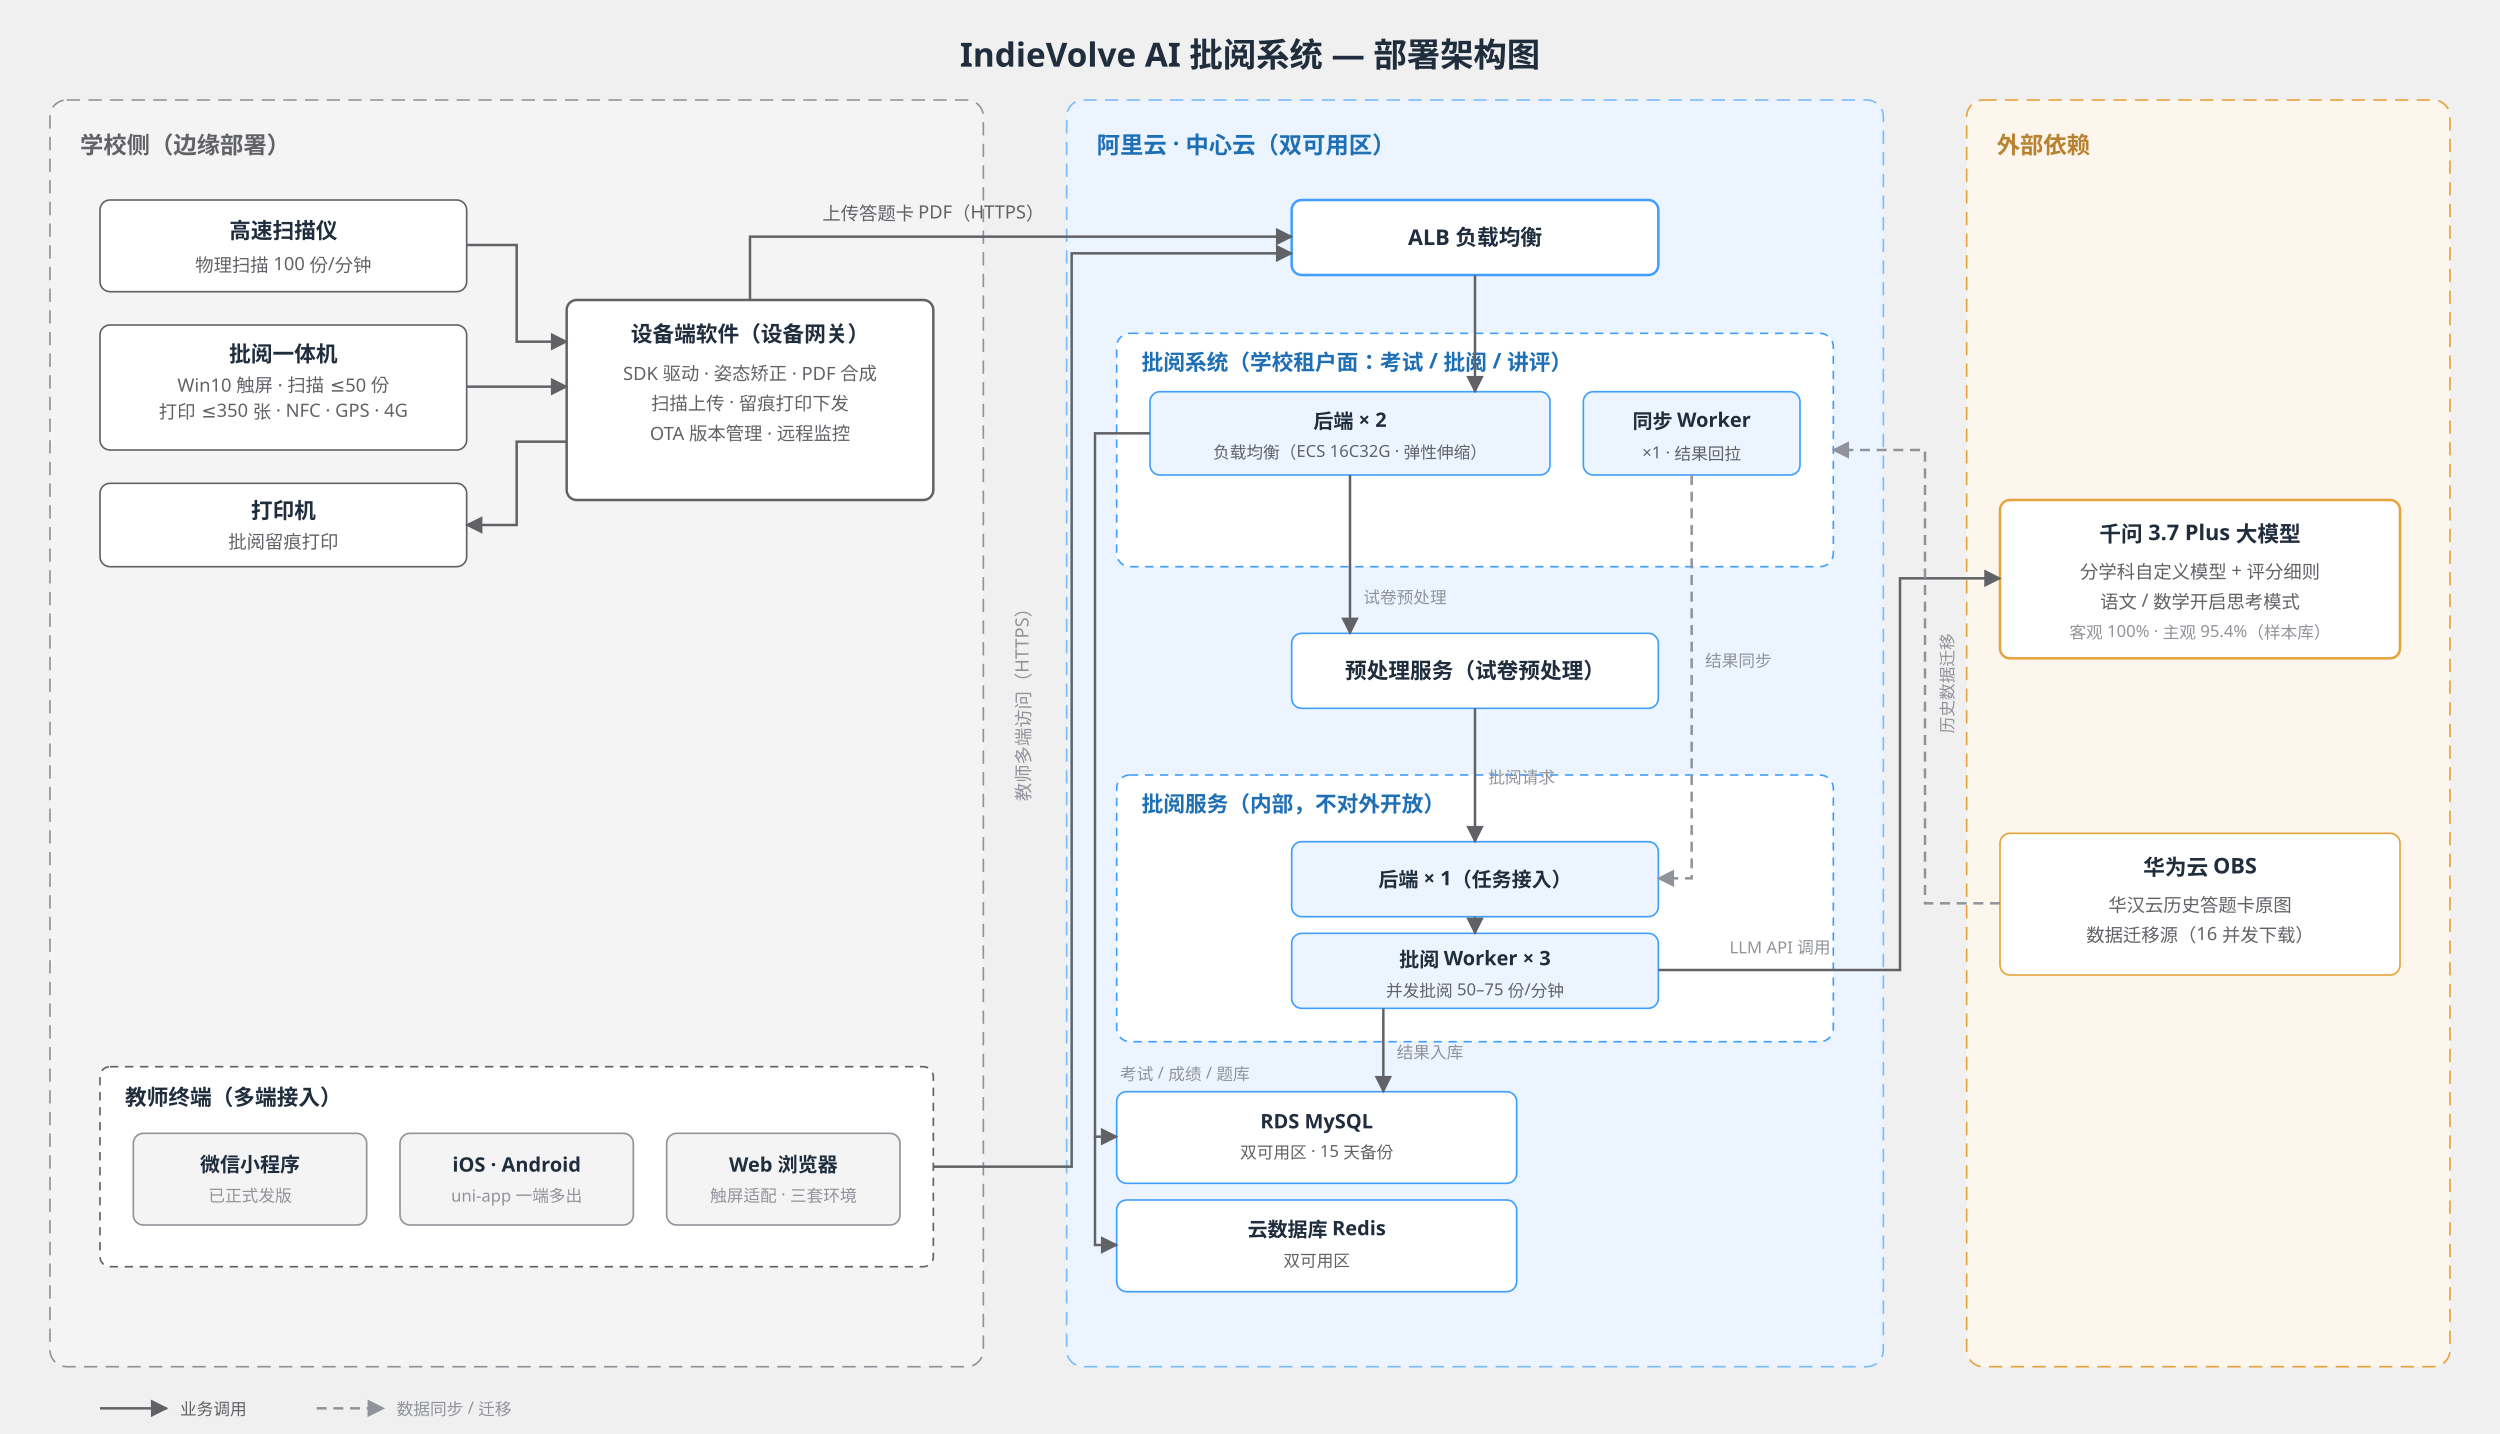
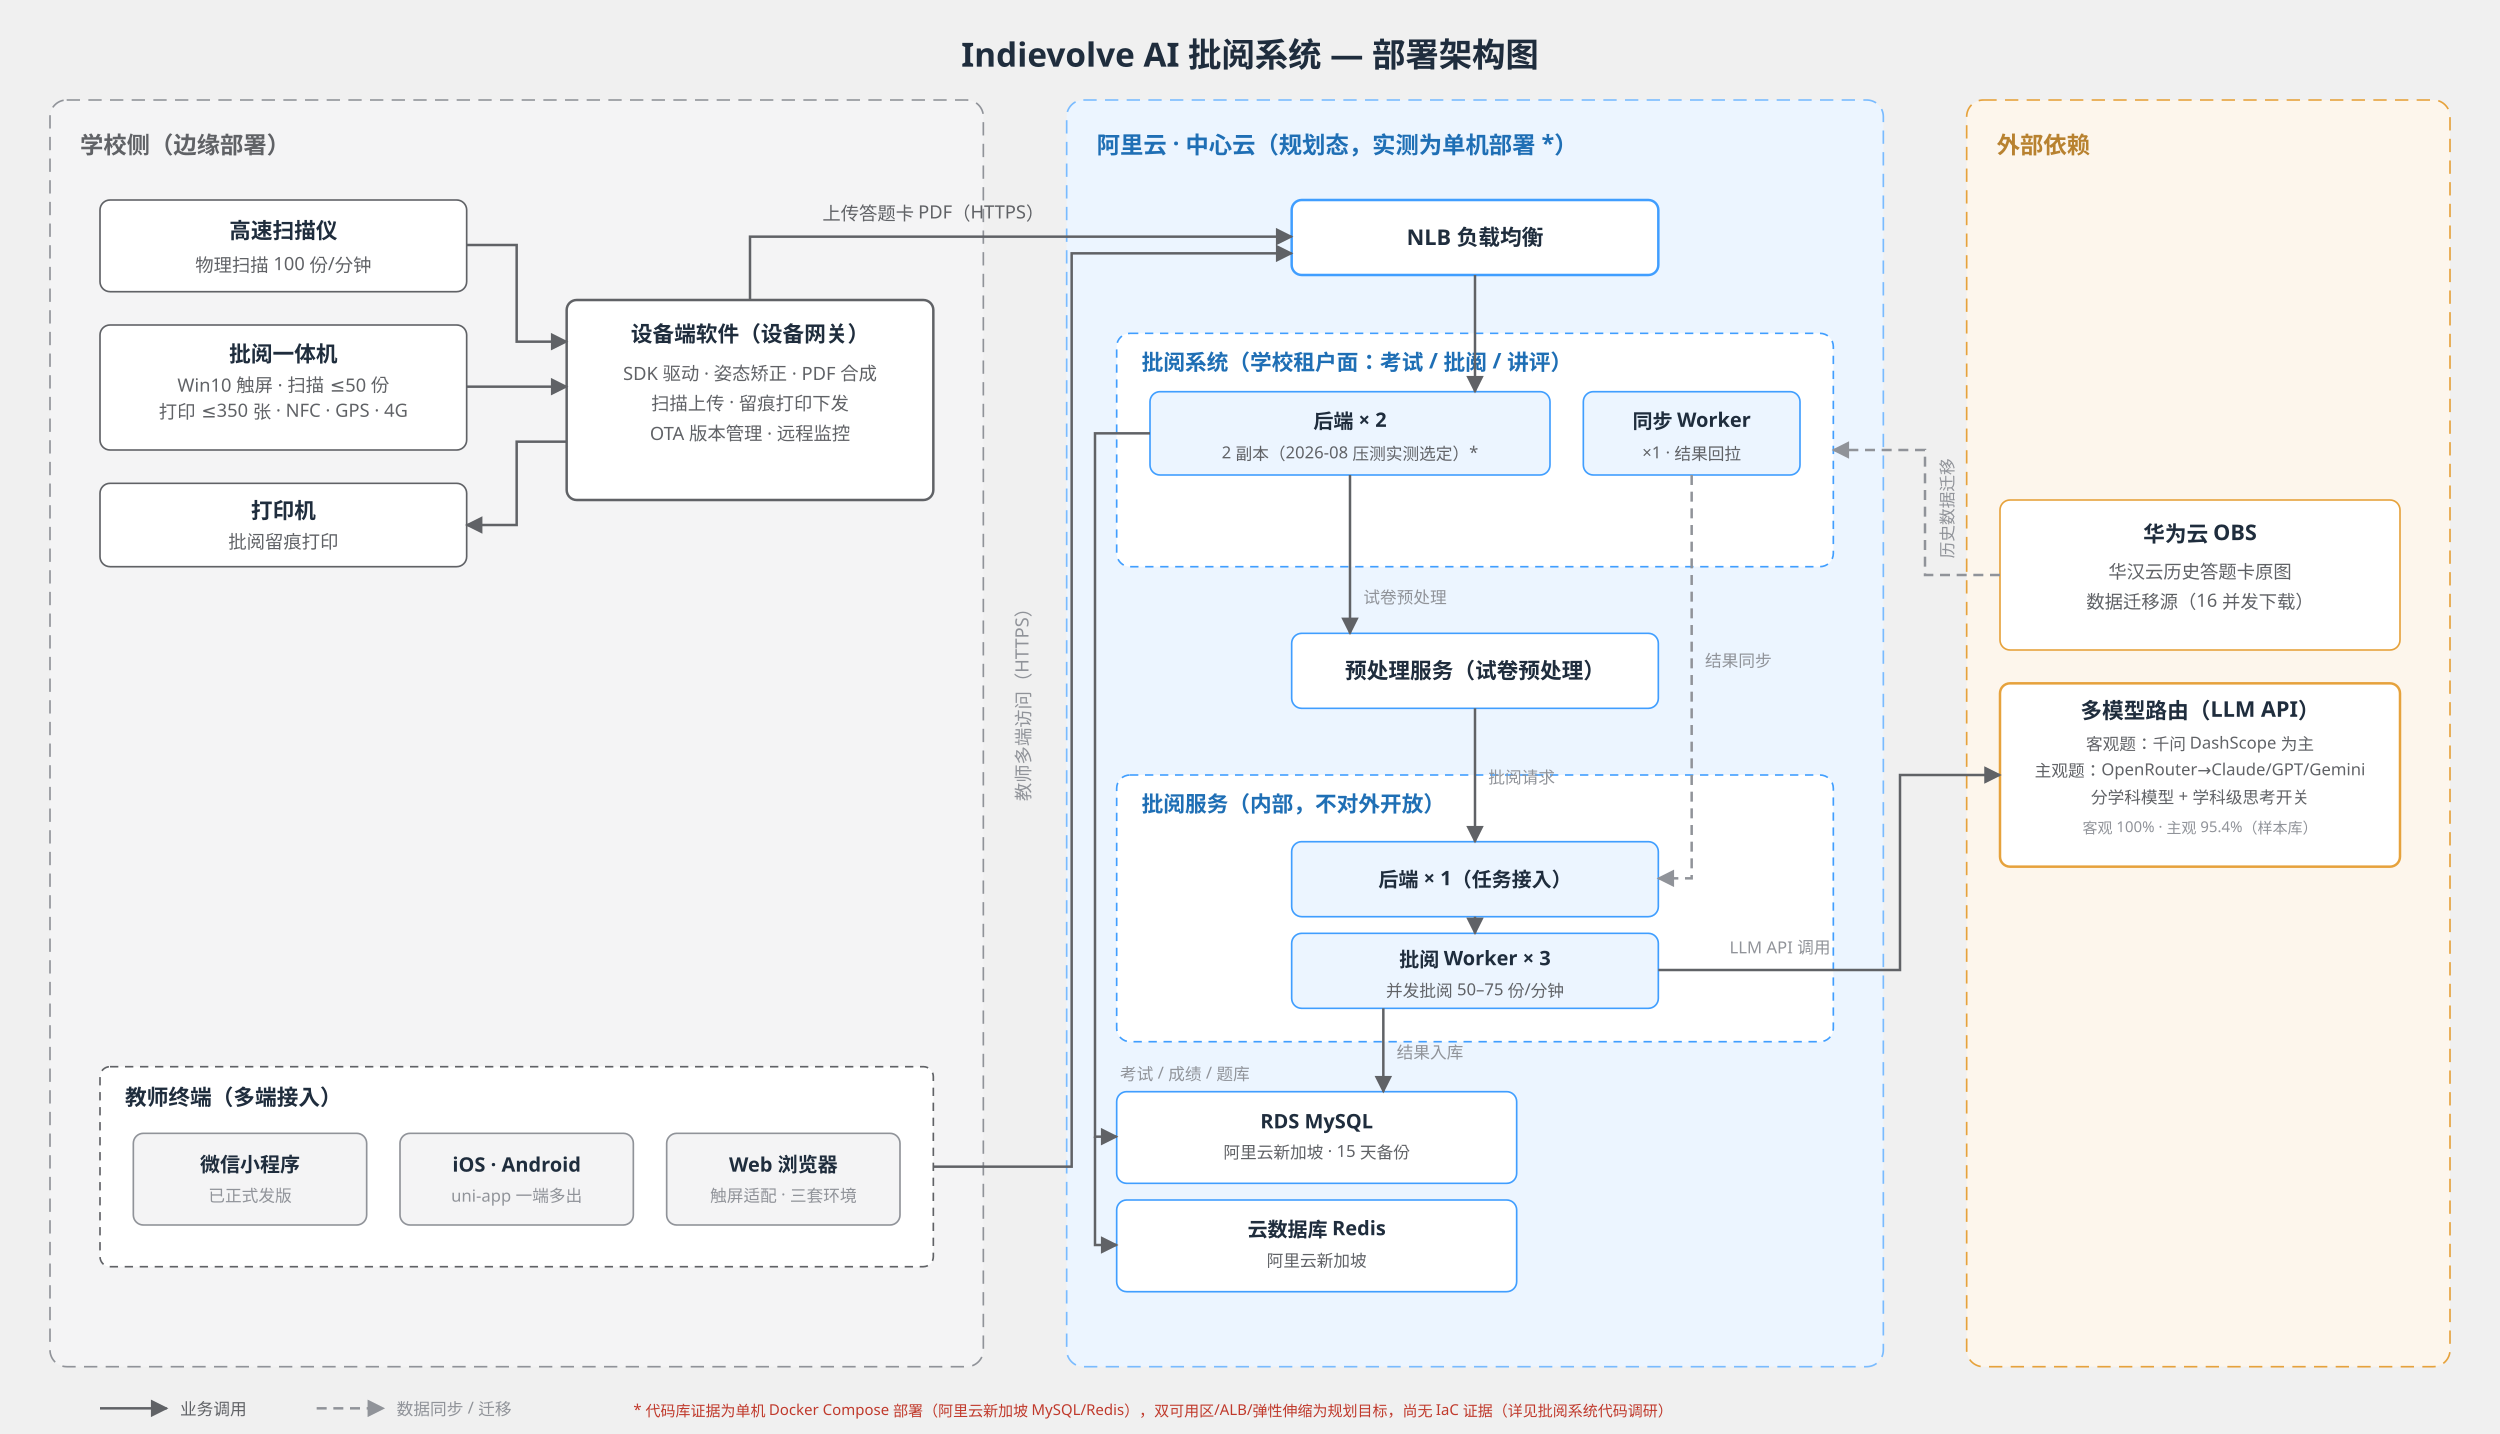
<svg xmlns="http://www.w3.org/2000/svg" width="1500" height="860" viewBox="0 0 1500 860" font-family="PingFang SC, Hiragino Sans GB, Microsoft YaHei, sans-serif">
  <defs>
    <marker id="arr" viewBox="0 0 10 10" refX="9" refY="5" markerWidth="7" markerHeight="7" orient="auto-start-reverse">
      <path d="M0,0 L10,5 L0,10 z" fill="#606266" />
    </marker>
    <marker id="arrGray" viewBox="0 0 10 10" refX="9" refY="5" markerWidth="7" markerHeight="7" orient="auto-start-reverse">
      <path d="M0,0 L10,5 L0,10 z" fill="#909399" />
    </marker>
  </defs>
-   <text x="750" y="40" text-anchor="middle" font-size="20" font-weight="bold" fill="#1f2d3d">IndieVolve AI 批阅系统 — 部署架构图</text>
+   <text x="750" y="40" text-anchor="middle" font-size="20" font-weight="bold" fill="#1f2d3d">Indievolve AI 批阅系统 — 部署架构图</text>
  <rect x="30" y="60" width="560" height="760" rx="10" fill="#f4f4f5" stroke="#909399" stroke-dasharray="8 5" />
  <rect x="640" y="60" width="490" height="760" rx="10" fill="#ecf5ff" stroke="#79bbff" stroke-dasharray="8 5" />
  <rect x="1180" y="60" width="290" height="760" rx="10" fill="#fdf6ec" stroke="#e6a23c" stroke-dasharray="8 5" />
  <text x="48" y="92" font-size="14" font-weight="bold" fill="#606266">学校侧（边缘部署）</text>
-   <text x="658" y="92" font-size="14" font-weight="bold" fill="#1f6fb5">阿里云 · 中心云（双可用区）</text>
+   <text x="658" y="92" font-size="14" font-weight="bold" fill="#1f6fb5">阿里云 · 中心云（规划态，实测为单机部署 *）</text>
  <text x="1198" y="92" font-size="14" font-weight="bold" fill="#b88230">外部依赖</text>
  <rect x="60" y="120" width="220" height="55" rx="6" fill="#ffffff" stroke="#606266" />
  <text x="170" y="143" text-anchor="middle" font-size="13" font-weight="bold" fill="#1f2d3d">高速扫描仪</text>
  <text x="170" y="163" text-anchor="middle" font-size="11" fill="#606266">物理扫描 100 份/分钟</text>
  <rect x="60" y="195" width="220" height="75" rx="6" fill="#ffffff" stroke="#606266" />
  <text x="170" y="217" text-anchor="middle" font-size="13" font-weight="bold" fill="#1f2d3d">批阅一体机</text>
  <text x="170" y="235" text-anchor="middle" font-size="11" fill="#606266">Win10 触屏 · 扫描 ≤50 份</text>
  <text x="170" y="251" text-anchor="middle" font-size="11" fill="#606266">打印 ≤350 张 · NFC · GPS · 4G</text>
  <rect x="60" y="290" width="220" height="50" rx="6" fill="#ffffff" stroke="#606266" />
  <text x="170" y="311" text-anchor="middle" font-size="13" font-weight="bold" fill="#1f2d3d">打印机</text>
  <text x="170" y="329" text-anchor="middle" font-size="11" fill="#606266">批阅留痕打印</text>
  <rect x="340" y="180" width="220" height="120" rx="6" fill="#ffffff" stroke="#606266" stroke-width="1.5" />
  <text x="450" y="205" text-anchor="middle" font-size="13" font-weight="bold" fill="#1f2d3d">设备端软件（设备网关）</text>
  <text x="450" y="228" text-anchor="middle" font-size="11" fill="#606266">SDK 驱动 · 姿态矫正 · PDF 合成</text>
  <text x="450" y="246" text-anchor="middle" font-size="11" fill="#606266">扫描上传 · 留痕打印下发</text>
  <text x="450" y="264" text-anchor="middle" font-size="11" fill="#606266">OTA 版本管理 · 远程监控</text>
  <rect x="60" y="640" width="500" height="120" rx="6" fill="#ffffff" stroke="#606266" stroke-dasharray="5 4" />
  <text x="75" y="663" font-size="13" font-weight="bold" fill="#1f2d3d">教师终端（多端接入）</text>
  <rect x="80" y="680" width="140" height="55" rx="6" fill="#f4f4f5" stroke="#909399" />
  <text x="150" y="703" text-anchor="middle" font-size="12" font-weight="bold" fill="#1f2d3d">微信小程序</text>
  <text x="150" y="721" text-anchor="middle" font-size="10" fill="#909399">已正式发版</text>
  <rect x="240" y="680" width="140" height="55" rx="6" fill="#f4f4f5" stroke="#909399" />
  <text x="310" y="703" text-anchor="middle" font-size="12" font-weight="bold" fill="#1f2d3d">iOS · Android</text>
  <text x="310" y="721" text-anchor="middle" font-size="10" fill="#909399">uni-app 一端多出</text>
  <rect x="400" y="680" width="140" height="55" rx="6" fill="#f4f4f5" stroke="#909399" />
  <text x="470" y="703" text-anchor="middle" font-size="12" font-weight="bold" fill="#1f2d3d">Web 浏览器</text>
  <text x="470" y="721" text-anchor="middle" font-size="10" fill="#909399">触屏适配 · 三套环境</text>
  <rect x="775" y="120" width="220" height="45" rx="6" fill="#ffffff" stroke="#409eff" stroke-width="1.5" />
-   <text x="885" y="147" text-anchor="middle" font-size="13" font-weight="bold" fill="#1f2d3d">ALB 负载均衡</text>
+   <text x="885" y="147" text-anchor="middle" font-size="13" font-weight="bold" fill="#1f2d3d">NLB 负载均衡</text>
  <rect x="670" y="200" width="430" height="140" rx="8" fill="#ffffff" stroke="#409eff" stroke-dasharray="5 4" />
  <text x="685" y="222" font-size="13" font-weight="bold" fill="#1f6fb5">批阅系统（学校租户面：考试 / 批阅 / 讲评）</text>
  <rect x="690" y="235" width="240" height="50" rx="6" fill="#ecf5ff" stroke="#409eff" />
  <text x="810" y="257" text-anchor="middle" font-size="12" font-weight="bold" fill="#1f2d3d">后端 × 2</text>
-   <text x="810" y="275" text-anchor="middle" font-size="10" fill="#606266">负载均衡（ECS 16C32G · 弹性伸缩）</text>
+   <text x="810" y="275" text-anchor="middle" font-size="10" fill="#606266">2 副本（2026-08 压测实测选定）*</text>
  <rect x="950" y="235" width="130" height="50" rx="6" fill="#ecf5ff" stroke="#409eff" />
  <text x="1015" y="257" text-anchor="middle" font-size="12" font-weight="bold" fill="#1f2d3d">同步 Worker</text>
  <text x="1015" y="275" text-anchor="middle" font-size="10" fill="#606266">×1 · 结果回拉</text>
  <rect x="775" y="380" width="220" height="45" rx="6" fill="#ffffff" stroke="#409eff" />
  <text x="885" y="407" text-anchor="middle" font-size="13" font-weight="bold" fill="#1f2d3d">预处理服务（试卷预处理）</text>
  <rect x="670" y="465" width="430" height="160" rx="8" fill="#ffffff" stroke="#409eff" stroke-dasharray="5 4" />
  <text x="685" y="487" font-size="13" font-weight="bold" fill="#1f6fb5">批阅服务（内部，不对外开放）</text>
  <rect x="775" y="505" width="220" height="45" rx="6" fill="#ecf5ff" stroke="#409eff" />
  <text x="885" y="532" text-anchor="middle" font-size="12" font-weight="bold" fill="#1f2d3d">后端 × 1（任务接入）</text>
  <rect x="775" y="560" width="220" height="45" rx="6" fill="#ecf5ff" stroke="#409eff" />
  <text x="885" y="580" text-anchor="middle" font-size="12" font-weight="bold" fill="#1f2d3d">批阅 Worker × 3</text>
  <text x="885" y="598" text-anchor="middle" font-size="10" fill="#606266">并发批阅 50–75 份/分钟</text>
  <rect x="670" y="655" width="240" height="55" rx="6" fill="#ffffff" stroke="#409eff" />
  <text x="790" y="677" text-anchor="middle" font-size="12" font-weight="bold" fill="#1f2d3d">RDS MySQL</text>
-   <text x="790" y="695" text-anchor="middle" font-size="10" fill="#606266">双可用区 · 15 天备份</text>
+   <text x="790" y="695" text-anchor="middle" font-size="10" fill="#606266">阿里云新加坡 · 15 天备份</text>
  <rect x="670" y="720" width="240" height="55" rx="6" fill="#ffffff" stroke="#409eff" />
  <text x="790" y="742" text-anchor="middle" font-size="12" font-weight="bold" fill="#1f2d3d">云数据库 Redis</text>
-   <text x="790" y="760" text-anchor="middle" font-size="10" fill="#606266">双可用区</text>
-   <rect x="1200" y="300" width="240" height="95" rx="6" fill="#ffffff" stroke="#e6a23c" stroke-width="1.5" />
-   <text x="1320" y="325" text-anchor="middle" font-size="13" font-weight="bold" fill="#1f2d3d">千问 3.7 Plus 大模型</text>
-   <text x="1320" y="347" text-anchor="middle" font-size="11" fill="#606266">分学科自定义模型 + 评分细则</text>
-   <text x="1320" y="365" text-anchor="middle" font-size="11" fill="#606266">语文 / 数学开启思考模式</text>
-   <text x="1320" y="383" text-anchor="middle" font-size="10" fill="#909399">客观 100% · 主观 95.4%（样本库）</text>
-   <rect x="1200" y="500" width="240" height="85" rx="6" fill="#ffffff" stroke="#e6a23c" />
-   <text x="1320" y="525" text-anchor="middle" font-size="13" font-weight="bold" fill="#1f2d3d">华为云 OBS</text>
-   <text x="1320" y="547" text-anchor="middle" font-size="11" fill="#606266">华汉云历史答题卡原图</text>
-   <text x="1320" y="565" text-anchor="middle" font-size="11" fill="#606266">数据迁移源（16 并发下载）</text>
+   <text x="790" y="760" text-anchor="middle" font-size="10" fill="#606266">阿里云新加坡</text>
+   <rect x="1200" y="300" width="240" height="90" rx="6" fill="#ffffff" stroke="#e6a23c" />
+   <text x="1320" y="325" text-anchor="middle" font-size="13" font-weight="bold" fill="#1f2d3d">华为云 OBS</text>
+   <text x="1320" y="347" text-anchor="middle" font-size="11" fill="#606266">华汉云历史答题卡原图</text>
+   <text x="1320" y="365" text-anchor="middle" font-size="11" fill="#606266">数据迁移源（16 并发下载）</text>
+   <rect x="1200" y="410" width="240" height="110" rx="6" fill="#ffffff" stroke="#e6a23c" stroke-width="1.5" />
+   <text x="1320" y="431" text-anchor="middle" font-size="13" font-weight="bold" fill="#1f2d3d">多模型路由（LLM API）</text>
+   <text x="1320" y="450" text-anchor="middle" font-size="10" fill="#606266">客观题：千问 DashScope 为主</text>
+   <text x="1320" y="466" text-anchor="middle" font-size="10" fill="#606266">主观题：OpenRouter→Claude/GPT/Gemini</text>
+   <text x="1320" y="482" text-anchor="middle" font-size="10" fill="#606266">分学科模型 + 学科级思考开关</text>
+   <text x="1320" y="500" text-anchor="middle" font-size="9" fill="#909399">客观 100% · 主观 95.4%（样本库）</text>
  <path d="M280,147 H310 V205 H340" fill="none" stroke="#606266" stroke-width="1.5" marker-end="url(#arr)" />
  <path d="M280,232 H340" fill="none" stroke="#606266" stroke-width="1.5" marker-end="url(#arr)" />
  <path d="M340,265 H310 V315 H280" fill="none" stroke="#606266" stroke-width="1.5" marker-end="url(#arr)" />
  <path d="M450,180 V142 H775" fill="none" stroke="#606266" stroke-width="1.5" marker-end="url(#arr)" />
  <text x="560" y="132" text-anchor="middle" font-size="11" fill="#606266">上传答题卡 PDF（HTTPS）</text>
  <path d="M560,700 H643 V152 H775" fill="none" stroke="#606266" stroke-width="1.5" marker-end="url(#arr)" />
  <text x="618" y="420" font-size="11" fill="#909399" transform="rotate(-90 618 420)" text-anchor="middle">教师多端访问（HTTPS）</text>
  <path d="M885,165 V235" fill="none" stroke="#606266" stroke-width="1.5" marker-end="url(#arr)" />
  <path d="M810,285 V380" fill="none" stroke="#606266" stroke-width="1.5" marker-end="url(#arr)" />
  <text x="818" y="362" font-size="10" fill="#909399">试卷预处理</text>
  <path d="M885,425 V505" fill="none" stroke="#606266" stroke-width="1.5" marker-end="url(#arr)" />
  <text x="893" y="470" font-size="10" fill="#909399">批阅请求</text>
  <path d="M885,550 V560" fill="none" stroke="#606266" stroke-width="1.5" marker-end="url(#arr)" />
  <path d="M830,605 V655" fill="none" stroke="#606266" stroke-width="1.5" marker-end="url(#arr)" />
  <text x="838" y="635" font-size="10" fill="#909399">结果入库</text>
  <path d="M690,260 H657 V682 H670" fill="none" stroke="#606266" stroke-width="1.5" marker-end="url(#arr)" />
  <path d="M657,682 V747 H670" fill="none" stroke="#606266" stroke-width="1.5" marker-end="url(#arr)" />
  <text x="672" y="648" font-size="10" fill="#909399">考试 / 成绩 / 题库</text>
-   <path d="M995,582 H1140 V347 H1200" fill="none" stroke="#606266" stroke-width="1.5" marker-end="url(#arr)" />
+   <path d="M995,582 H1140 V465 H1200" fill="none" stroke="#606266" stroke-width="1.5" marker-end="url(#arr)" />
  <text x="1068" y="572" text-anchor="middle" font-size="10" fill="#909399">LLM API 调用</text>
  <path d="M1015,285 V527 H995" fill="none" stroke="#909399" stroke-width="1.5" stroke-dasharray="6 4" marker-end="url(#arrGray)" />
  <text x="1023" y="400" font-size="10" fill="#909399">结果同步</text>
-   <path d="M1200,542 H1155 V270 H1100" fill="none" stroke="#909399" stroke-width="1.5" stroke-dasharray="6 4" marker-end="url(#arrGray)" />
-   <text x="1172" y="410" font-size="10" fill="#909399" transform="rotate(-90 1172 410)" text-anchor="middle">历史数据迁移</text>
+   <path d="M1200,345 H1155 V270 H1100" fill="none" stroke="#909399" stroke-width="1.5" stroke-dasharray="6 4" marker-end="url(#arrGray)" />
+   <text x="1172" y="305" font-size="10" fill="#909399" transform="rotate(-90 1172 305)" text-anchor="middle">历史数据迁移</text>
  <path d="M60,845 H100" fill="none" stroke="#606266" stroke-width="1.5" marker-end="url(#arr)" />
  <text x="108" y="849" font-size="10" fill="#606266">业务调用</text>
  <path d="M190,845 H230" fill="none" stroke="#909399" stroke-width="1.5" stroke-dasharray="6 4" marker-end="url(#arrGray)" />
  <text x="238" y="849" font-size="10" fill="#909399">数据同步 / 迁移</text>
+   <text x="380" y="849" font-size="9" fill="#c0392b">* 代码库证据为单机 Docker Compose 部署（阿里云新加坡 MySQL/Redis），双可用区/ALB/弹性伸缩为规划目标，尚无 IaC 证据（详见批阅系统代码调研）</text>
</svg>
